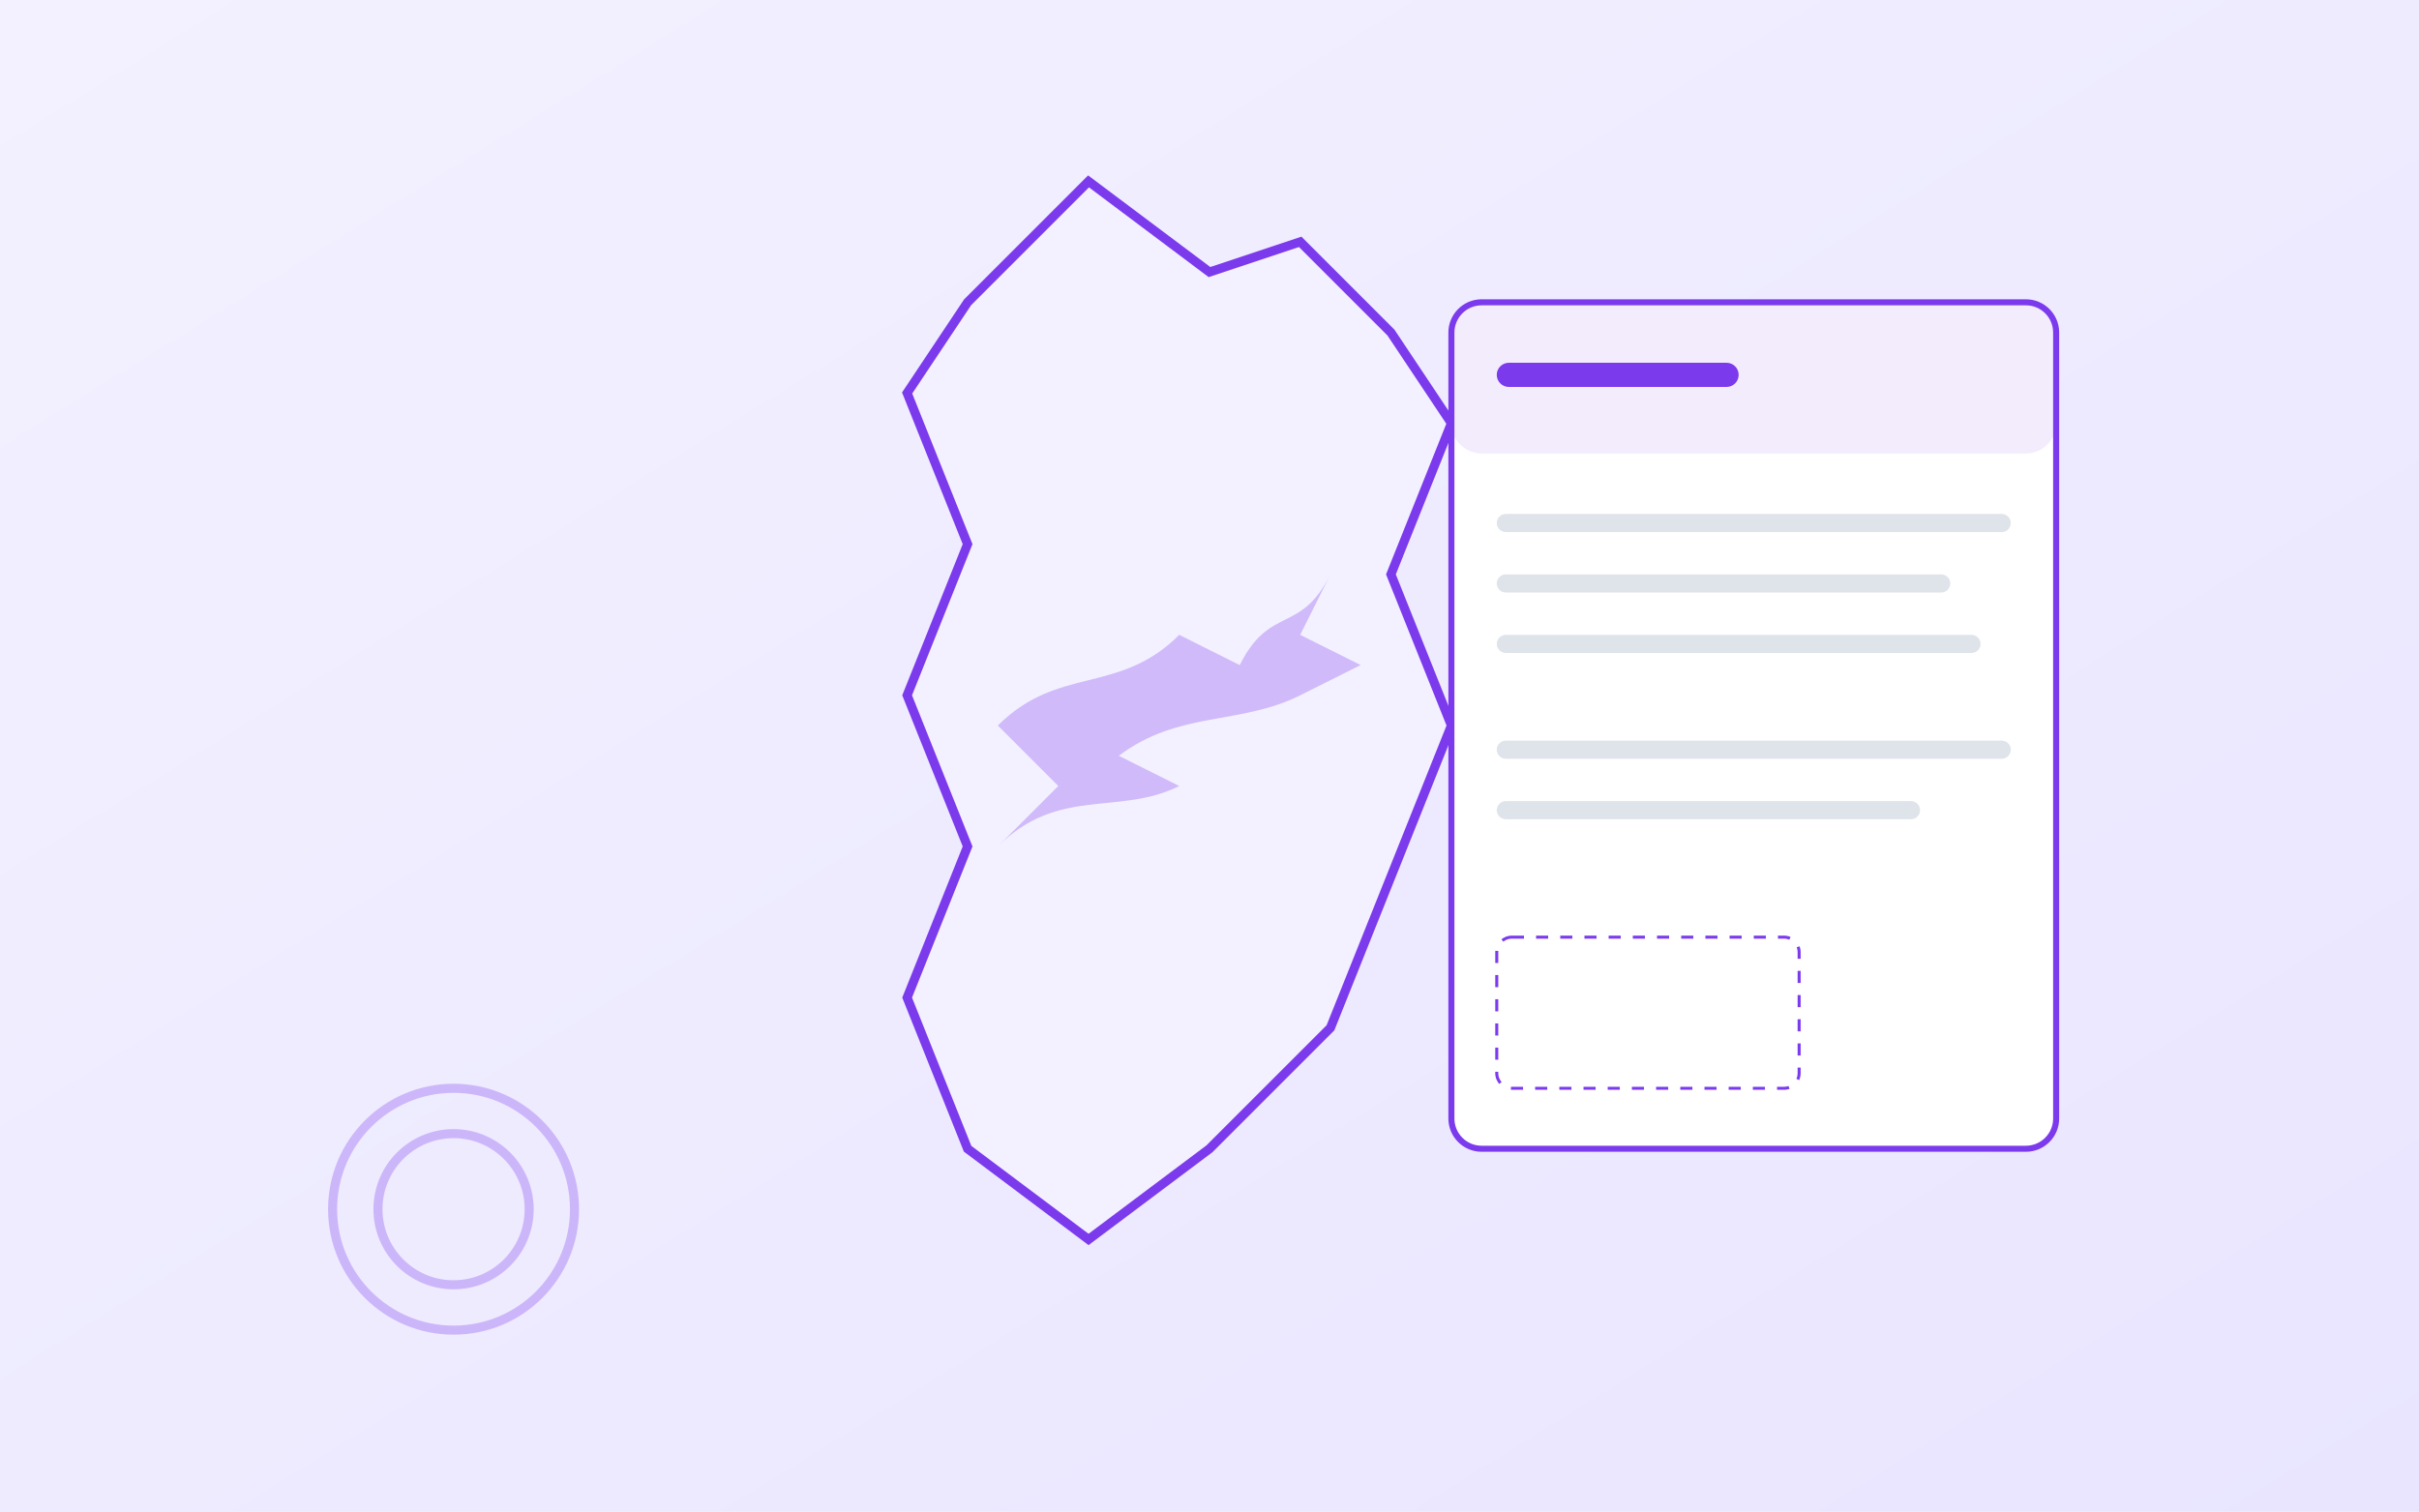
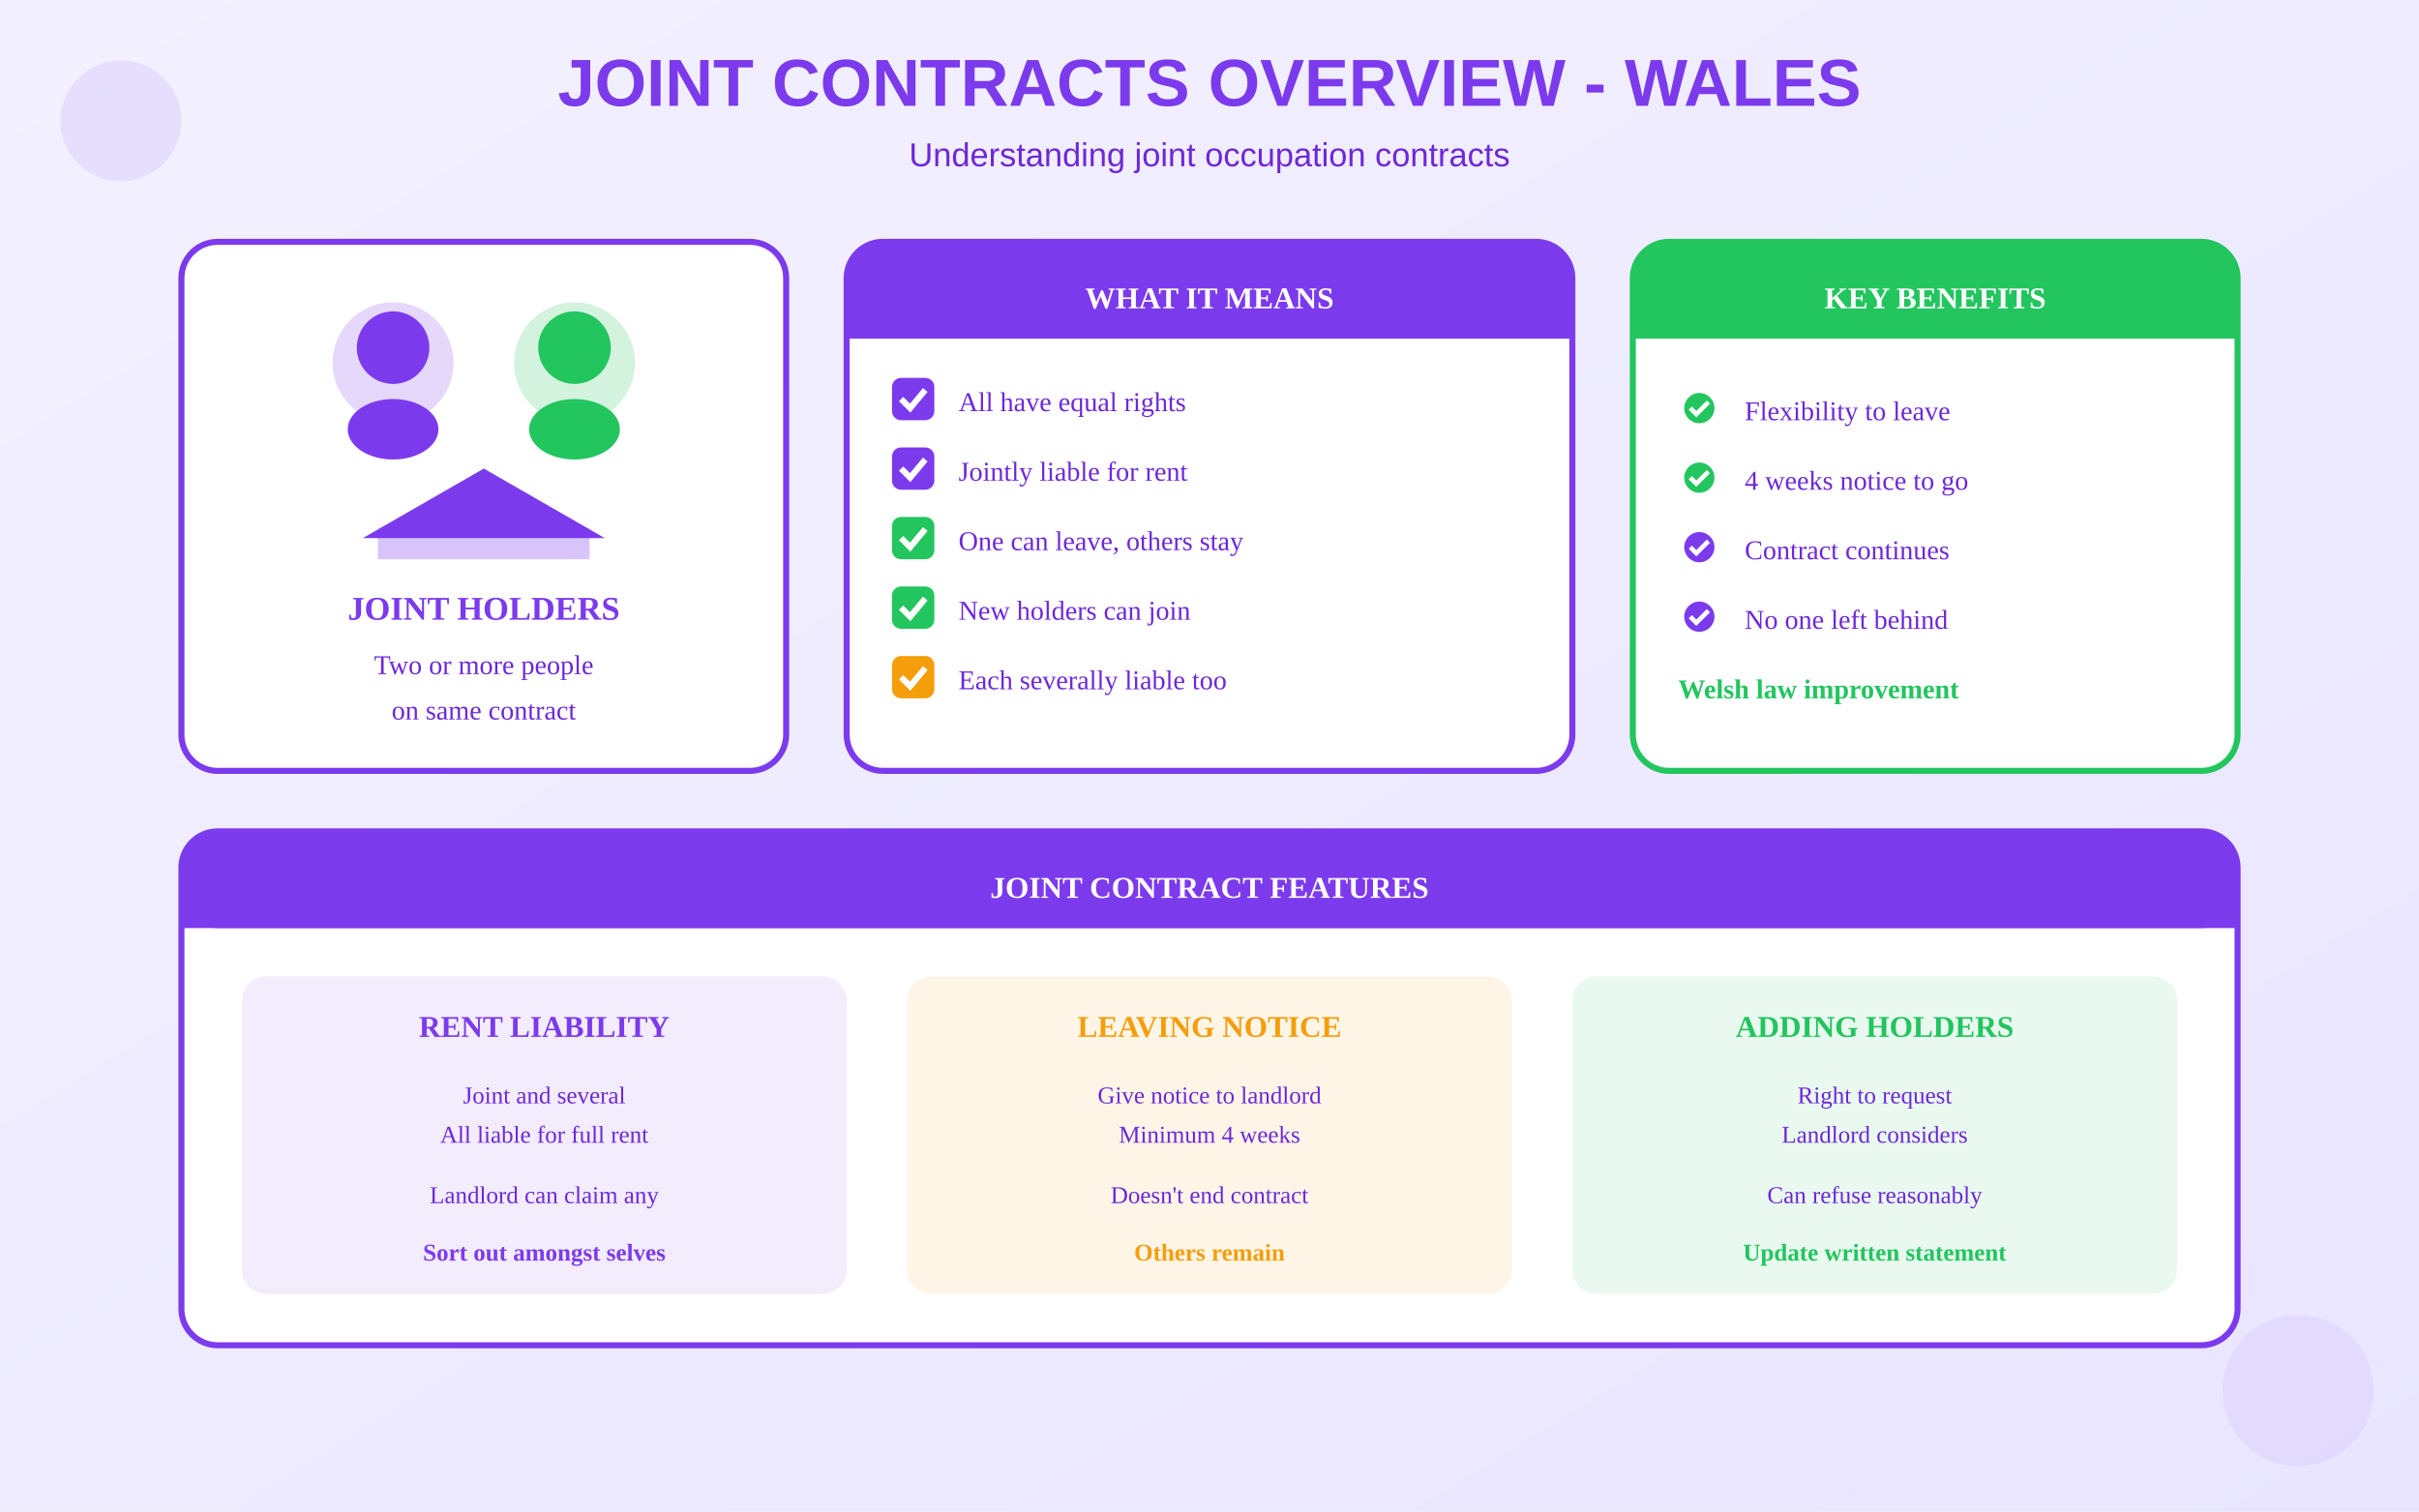
<svg xmlns="http://www.w3.org/2000/svg" viewBox="0 0 800 500">
  <defs>
    <linearGradient id="bgGrad" x1="0%" y1="0%" x2="100%" y2="100%">
      <stop offset="0%" style="stop-color:#F3F1FF" />
      <stop offset="100%" style="stop-color:#E9E5FF" />
    </linearGradient>
  </defs>
  <rect width="800" height="500" fill="url(#bgGrad)" />
-   <g transform="translate(280, 60)">
-     <path d="M80 0 L120 30 L150 20 L180 50 L200 80 L180 130 L200 180 L180 230 L160 280              L120 320 L80 350 L40 320 L20 270 L40 220 L20 170 L40 120 L20 70 L40 40 Z" fill="#F3F1FF" stroke="#7C3AED" stroke-width="3" />
-     <g transform="translate(50, 100)">
-       <path d="M0 80 C20 60 40 70 60 50 L80 60 C90 40 100 50 110 30 L100 50 L120 60 L100 70                C80 80 60 75 40 90 L60 100 C40 110 20 100 0 120 L20 100 C10 90 5 85 0 80 Z" fill="#7C3AED" opacity="0.3" />
+   <text x="400" y="35" text-anchor="middle" fill="#7C3AED" font-size="22" font-weight="bold" font-family="Arial">JOINT CONTRACTS OVERVIEW - WALES</text>
+   <text x="400" y="55" text-anchor="middle" fill="#6D28D9" font-size="11" font-family="Arial">Understanding joint occupation contracts</text>
+   <g transform="translate(60, 80)">
+     <rect x="0" y="0" width="200" height="175" rx="12" fill="white" stroke="#7C3AED" stroke-width="2" />
+     <g transform="translate(25, 10)">
+       <circle cx="45" cy="30" r="20" fill="#7C3AED" opacity="0.2" />
+       <circle cx="45" cy="25" r="12" fill="#7C3AED" />
+       <ellipse cx="45" cy="52" rx="15" ry="10" fill="#7C3AED" />
+       <circle cx="105" cy="30" r="20" fill="#22C55E" opacity="0.2" />
+       <circle cx="105" cy="25" r="12" fill="#22C55E" />
+       <ellipse cx="105" cy="52" rx="15" ry="10" fill="#22C55E" />
+       <polygon points="75,70 110,85 110,95 40,95 40,85" fill="#7C3AED" opacity="0.3" />
+       <polygon points="75,65 115,88 35,88" fill="#7C3AED" />
+     </g>
+     <text x="100" y="125" text-anchor="middle" fill="#7C3AED" font-size="11" font-weight="bold">JOINT HOLDERS</text>
+     <text x="100" y="143" text-anchor="middle" fill="#6D28D9" font-size="9">Two or more people</text>
+     <text x="100" y="158" text-anchor="middle" fill="#6D28D9" font-size="9">on same contract</text>
+   </g>
+   <g transform="translate(280, 80)">
+     <rect x="0" y="0" width="240" height="175" rx="12" fill="white" stroke="#7C3AED" stroke-width="2" />
+     <rect x="0" y="0" width="240" height="32" rx="12" fill="#7C3AED" />
+     <rect x="0" y="20" width="240" height="12" fill="#7C3AED" />
+     <text x="120" y="22" text-anchor="middle" fill="white" font-size="10" font-weight="bold">WHAT IT MEANS</text>
+     <g transform="translate(15, 45)">
+       <rect x="0" y="0" width="14" height="14" rx="3" fill="#7C3AED" />
+       <path d="M3 7 L6 10 L11 4" stroke="white" stroke-width="2" fill="none" />
+       <text x="22" y="11" fill="#6D28D9" font-size="9">All have equal rights</text>
+     </g>
+     <g transform="translate(15, 68)">
+       <rect x="0" y="0" width="14" height="14" rx="3" fill="#7C3AED" />
+       <path d="M3 7 L6 10 L11 4" stroke="white" stroke-width="2" fill="none" />
+       <text x="22" y="11" fill="#6D28D9" font-size="9">Jointly liable for rent</text>
+     </g>
+     <g transform="translate(15, 91)">
+       <rect x="0" y="0" width="14" height="14" rx="3" fill="#22C55E" />
+       <path d="M3 7 L6 10 L11 4" stroke="white" stroke-width="2" fill="none" />
+       <text x="22" y="11" fill="#6D28D9" font-size="9">One can leave, others stay</text>
+     </g>
+     <g transform="translate(15, 114)">
+       <rect x="0" y="0" width="14" height="14" rx="3" fill="#22C55E" />
+       <path d="M3 7 L6 10 L11 4" stroke="white" stroke-width="2" fill="none" />
+       <text x="22" y="11" fill="#6D28D9" font-size="9">New holders can join</text>
+     </g>
+     <g transform="translate(15, 137)">
+       <rect x="0" y="0" width="14" height="14" rx="3" fill="#F59E0B" />
+       <path d="M3 7 L6 10 L11 4" stroke="white" stroke-width="2" fill="none" />
+       <text x="22" y="11" fill="#6D28D9" font-size="9">Each severally liable too</text>
    </g>
  </g>
-   <g transform="translate(480, 100)">
-     <rect x="0" y="0" width="200" height="280" rx="10" fill="white" stroke="#7C3AED" stroke-width="2" />
-     <rect x="0" y="0" width="200" height="50" rx="10" fill="#7C3AED" opacity="0.1" />
-     <rect x="15" y="20" width="80" height="8" rx="4" fill="#7C3AED" />
-     <rect x="15" y="70" width="170" height="6" rx="3" fill="#94A3B8" opacity="0.3" />
-     <rect x="15" y="90" width="150" height="6" rx="3" fill="#94A3B8" opacity="0.3" />
-     <rect x="15" y="110" width="160" height="6" rx="3" fill="#94A3B8" opacity="0.3" />
-     <rect x="15" y="145" width="170" height="6" rx="3" fill="#94A3B8" opacity="0.3" />
-     <rect x="15" y="165" width="140" height="6" rx="3" fill="#94A3B8" opacity="0.3" />
-     <rect x="15" y="210" width="100" height="50" rx="5" stroke="#7C3AED" stroke-width="1" stroke-dasharray="4" fill="none" />
+   <g transform="translate(540, 80)">
+     <rect x="0" y="0" width="200" height="175" rx="12" fill="white" stroke="#22C55E" stroke-width="2" />
+     <rect x="0" y="0" width="200" height="32" rx="12" fill="#22C55E" />
+     <rect x="0" y="20" width="200" height="12" fill="#22C55E" />
+     <text x="100" y="22" text-anchor="middle" fill="white" font-size="10" font-weight="bold">KEY BENEFITS</text>
+     <g transform="translate(15, 48)">
+       <circle cx="7" cy="7" r="5" fill="#22C55E" />
+       <path d="M4 7 L6 9 L10 5" stroke="white" stroke-width="1.5" fill="none" />
+       <text x="22" y="11" fill="#6D28D9" font-size="9">Flexibility to leave</text>
+     </g>
+     <g transform="translate(15, 71)">
+       <circle cx="7" cy="7" r="5" fill="#22C55E" />
+       <path d="M4 7 L6 9 L10 5" stroke="white" stroke-width="1.5" fill="none" />
+       <text x="22" y="11" fill="#6D28D9" font-size="9">4 weeks notice to go</text>
+     </g>
+     <g transform="translate(15, 94)">
+       <circle cx="7" cy="7" r="5" fill="#7C3AED" />
+       <path d="M4 7 L6 9 L10 5" stroke="white" stroke-width="1.5" fill="none" />
+       <text x="22" y="11" fill="#6D28D9" font-size="9">Contract continues</text>
+     </g>
+     <g transform="translate(15, 117)">
+       <circle cx="7" cy="7" r="5" fill="#7C3AED" />
+       <path d="M4 7 L6 9 L10 5" stroke="white" stroke-width="1.5" fill="none" />
+       <text x="22" y="11" fill="#6D28D9" font-size="9">No one left behind</text>
+     </g>
+     <g transform="translate(15, 140)">
+       <text x="0" y="11" fill="#22C55E" font-size="9" font-weight="bold">Welsh law improvement</text>
+     </g>
  </g>
-   <circle cx="150" cy="400" r="40" fill="none" stroke="#7C3AED" stroke-width="3" opacity="0.3" />
-   <circle cx="150" cy="400" r="25" fill="none" stroke="#7C3AED" stroke-width="3" opacity="0.3" />
+   <g transform="translate(60, 275)">
+     <rect x="0" y="0" width="680" height="170" rx="12" fill="white" stroke="#7C3AED" stroke-width="2" />
+     <rect x="0" y="0" width="680" height="32" rx="12" fill="#7C3AED" />
+     <rect x="0" y="20" width="680" height="12" fill="#7C3AED" />
+     <text x="340" y="22" text-anchor="middle" fill="white" font-size="10" font-weight="bold">JOINT CONTRACT FEATURES</text>
+     <g transform="translate(20, 48)">
+       <rect x="0" y="0" width="200" height="105" rx="8" fill="#7C3AED" opacity="0.1" />
+       <text x="100" y="20" text-anchor="middle" fill="#7C3AED" font-size="10" font-weight="bold">RENT LIABILITY</text>
+       <text x="100" y="42" text-anchor="middle" fill="#6D28D9" font-size="8">Joint and several</text>
+       <text x="100" y="55" text-anchor="middle" fill="#6D28D9" font-size="8">All liable for full rent</text>
+       <text x="100" y="75" text-anchor="middle" fill="#6D28D9" font-size="8">Landlord can claim any</text>
+       <text x="100" y="94" text-anchor="middle" fill="#7C3AED" font-size="8" font-weight="bold">Sort out amongst selves</text>
+     </g>
+     <g transform="translate(240, 48)">
+       <rect x="0" y="0" width="200" height="105" rx="8" fill="#F59E0B" opacity="0.1" />
+       <text x="100" y="20" text-anchor="middle" fill="#F59E0B" font-size="10" font-weight="bold">LEAVING NOTICE</text>
+       <text x="100" y="42" text-anchor="middle" fill="#6D28D9" font-size="8">Give notice to landlord</text>
+       <text x="100" y="55" text-anchor="middle" fill="#6D28D9" font-size="8">Minimum 4 weeks</text>
+       <text x="100" y="75" text-anchor="middle" fill="#6D28D9" font-size="8">Doesn't end contract</text>
+       <text x="100" y="94" text-anchor="middle" fill="#F59E0B" font-size="8" font-weight="bold">Others remain</text>
+     </g>
+     <g transform="translate(460, 48)">
+       <rect x="0" y="0" width="200" height="105" rx="8" fill="#22C55E" opacity="0.1" />
+       <text x="100" y="20" text-anchor="middle" fill="#22C55E" font-size="10" font-weight="bold">ADDING HOLDERS</text>
+       <text x="100" y="42" text-anchor="middle" fill="#6D28D9" font-size="8">Right to request</text>
+       <text x="100" y="55" text-anchor="middle" fill="#6D28D9" font-size="8">Landlord considers</text>
+       <text x="100" y="75" text-anchor="middle" fill="#6D28D9" font-size="8">Can refuse reasonably</text>
+       <text x="100" y="94" text-anchor="middle" fill="#22C55E" font-size="8" font-weight="bold">Update written statement</text>
+     </g>
+   </g>
+   <circle cx="40" cy="40" r="20" fill="#7C3AED" opacity="0.1" />
+   <circle cx="760" cy="460" r="25" fill="#A78BFA" opacity="0.12" />
</svg>
